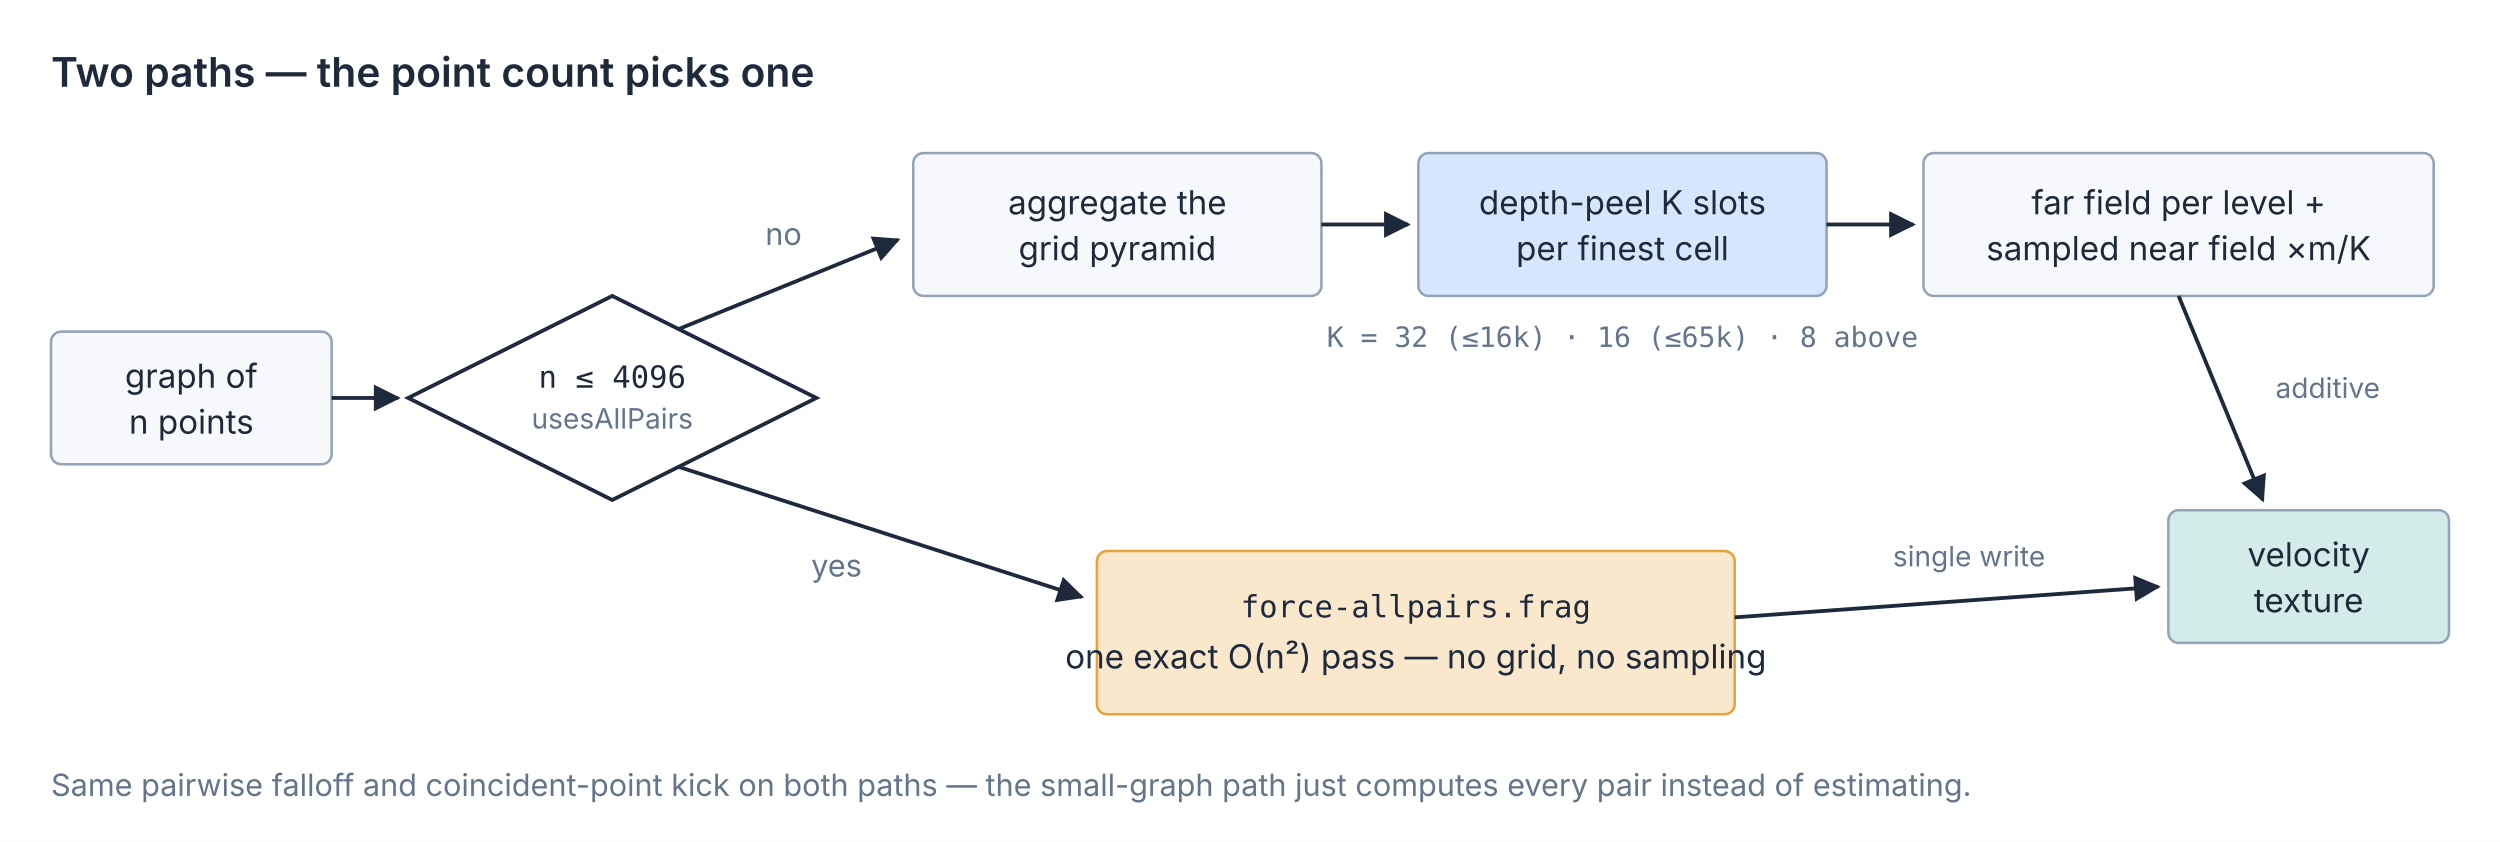
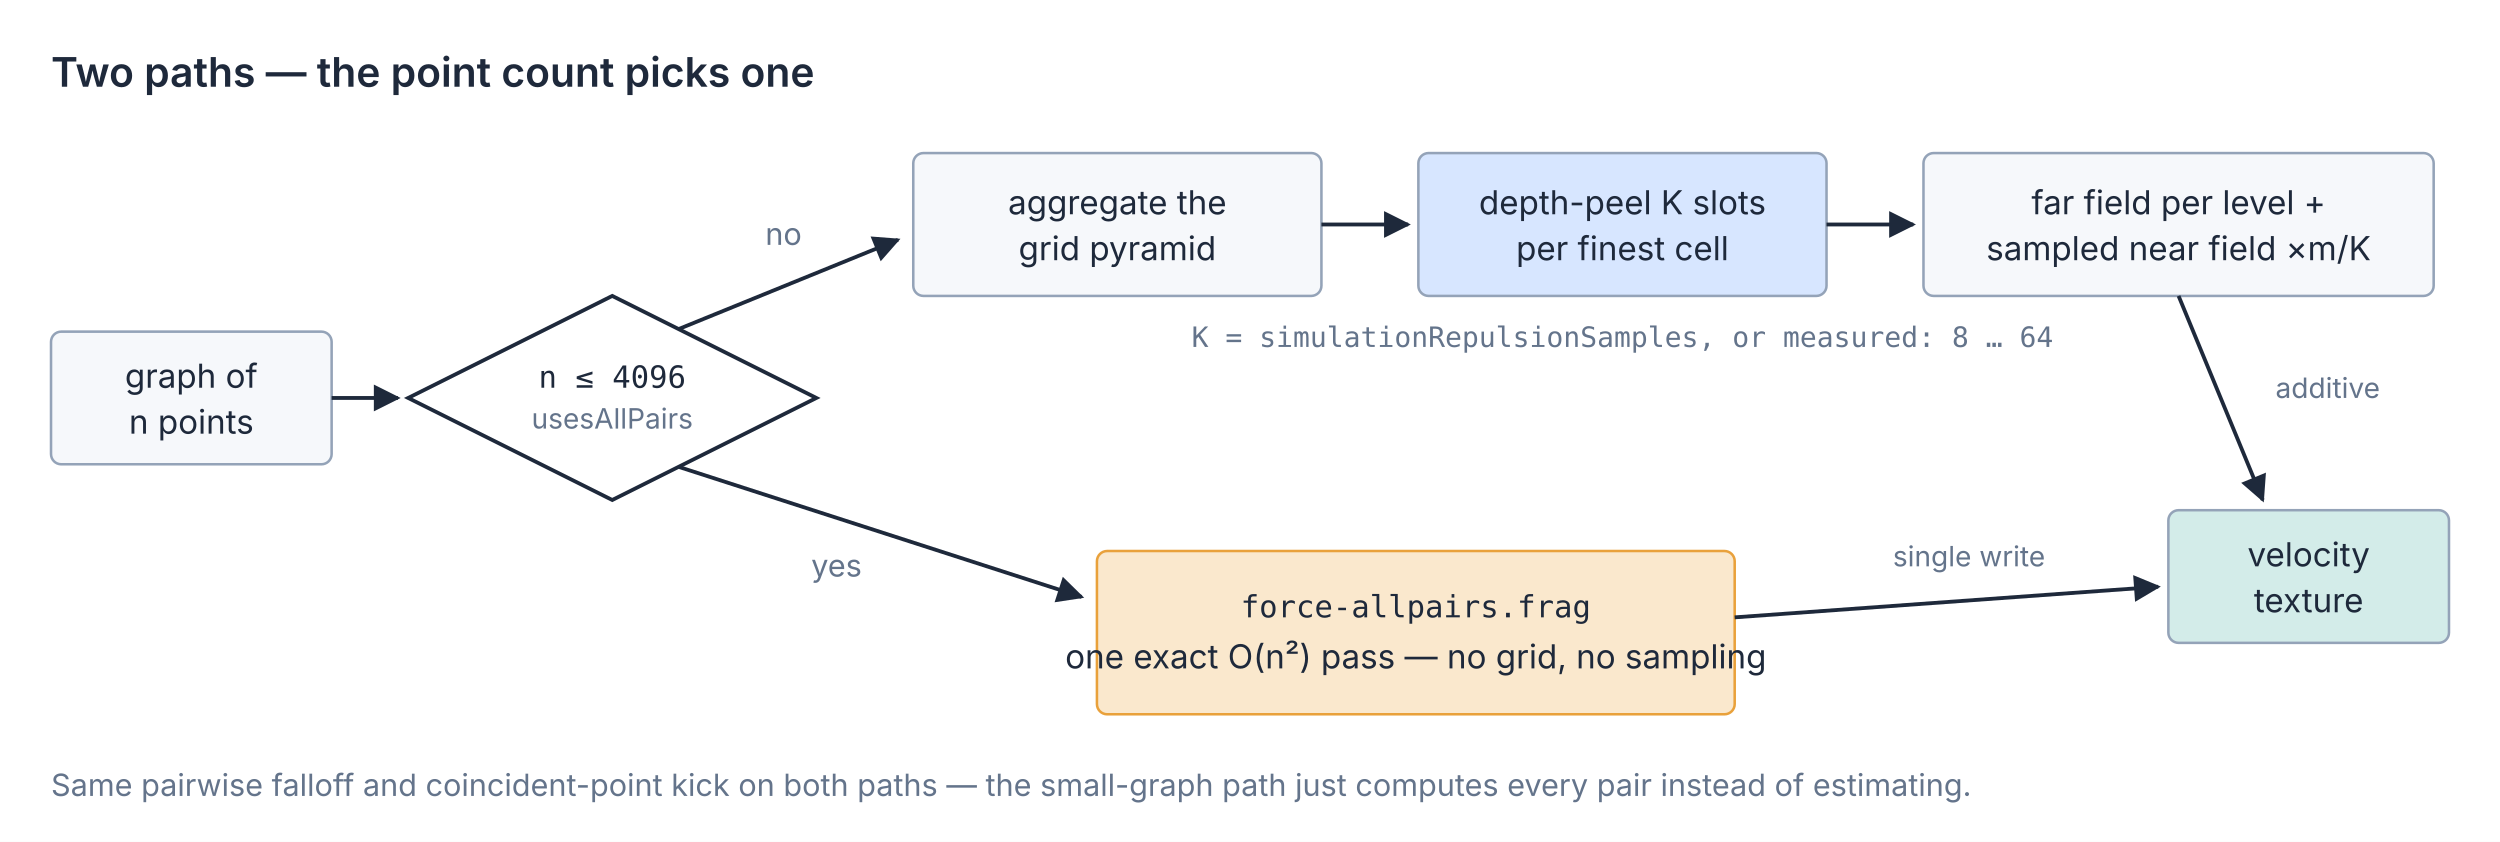
<svg xmlns="http://www.w3.org/2000/svg" width="980" height="330" viewBox="0 0 980 330">
  <defs>
    <marker id="arr" viewBox="0 0 10 10" refX="9" refY="5" markerWidth="7" markerHeight="7" orient="auto-start-reverse">
      <path d="M 0 0 L 10 5 L 0 10 z" fill="context-stroke" />
    </marker>
  </defs>
  <rect width="980" height="330" fill="#ffffff" />
  <text x="20" y="34" font-family="ui-sans-serif, system-ui, -apple-system, sans-serif" font-size="16" fill="#1e293b" text-anchor="start" font-weight="600">Two paths — the point count picks one</text>
  <rect x="20" y="130" width="110" height="52" fill="#f6f8fb" stroke="#94a3b8" rx="4" />
  <text x="75" y="152" font-family="ui-sans-serif, system-ui, -apple-system, sans-serif" font-size="13" fill="#1e293b" text-anchor="middle" font-weight="normal">graph of</text>
  <text x="75" y="170" font-family="ui-sans-serif, system-ui, -apple-system, sans-serif" font-size="13" fill="#1e293b" text-anchor="middle" font-weight="normal">n points</text>
  <polygon points="240,116 320,156 240,196 160,156" fill="#ffffff" stroke="#1e293b" stroke-width="1.5" />
  <text x="240" y="152" font-family="ui-monospace, SFMono-Regular, Menlo, monospace" font-size="12" fill="#1e293b" text-anchor="middle">n ≤ 4096</text>
  <text x="240" y="168" font-family="ui-sans-serif, system-ui, -apple-system, sans-serif" font-size="11" fill="#64748b" text-anchor="middle" font-weight="normal">usesAllPairs</text>
  <line x1="130.0" y1="156.0" x2="156.0" y2="156.0" stroke="#1e293b" stroke-width="1.5" marker-end="url(#arr)" />
  <line x1="266.0" y1="129.0" x2="352.0" y2="94.0" stroke="#1e293b" stroke-width="1.5" marker-end="url(#arr)" />
  <text x="300" y="96" font-family="ui-sans-serif, system-ui, -apple-system, sans-serif" font-size="12" fill="#64748b" text-anchor="start" font-weight="normal">no</text>
  <rect x="358" y="60" width="160" height="56" fill="#f6f8fb" stroke="#94a3b8" rx="4" />
  <text x="438" y="84" font-family="ui-sans-serif, system-ui, -apple-system, sans-serif" font-size="13" fill="#1e293b" text-anchor="middle" font-weight="normal">aggregate the</text>
  <text x="438" y="102" font-family="ui-sans-serif, system-ui, -apple-system, sans-serif" font-size="13" fill="#1e293b" text-anchor="middle" font-weight="normal">grid pyramid</text>
  <line x1="518.0" y1="88.0" x2="552.0" y2="88.0" stroke="#1e293b" stroke-width="1.5" marker-end="url(#arr)" />
  <rect x="556" y="60" width="160" height="56" fill="#d7e6ff" stroke="#94a3b8" rx="4" />
  <text x="636" y="84" font-family="ui-sans-serif, system-ui, -apple-system, sans-serif" font-size="13" fill="#1e293b" text-anchor="middle" font-weight="normal">depth-peel K slots</text>
  <text x="636" y="102" font-family="ui-sans-serif, system-ui, -apple-system, sans-serif" font-size="13" fill="#1e293b" text-anchor="middle" font-weight="normal">per finest cell</text>
-   <text x="636" y="136" font-family="ui-monospace, SFMono-Regular, Menlo, monospace" font-size="11" fill="#64748b" text-anchor="middle">K = 32 (≤16k) · 16 (≤65k) · 8 above</text>
+   <text x="636" y="136" font-family="ui-monospace, SFMono-Regular, Menlo, monospace" font-size="11" fill="#64748b" text-anchor="middle">K = simulationRepulsionSamples, or measured: 8 … 64</text>
  <line x1="716.0" y1="88.0" x2="750.0" y2="88.0" stroke="#1e293b" stroke-width="1.5" marker-end="url(#arr)" />
  <rect x="754" y="60" width="200" height="56" fill="#f6f8fb" stroke="#94a3b8" rx="4" />
  <text x="854" y="84" font-family="ui-sans-serif, system-ui, -apple-system, sans-serif" font-size="13" fill="#1e293b" text-anchor="middle" font-weight="normal">far field per level +</text>
  <text x="854" y="102" font-family="ui-sans-serif, system-ui, -apple-system, sans-serif" font-size="13" fill="#1e293b" text-anchor="middle" font-weight="normal">sampled near field ×m/K</text>
  <line x1="266.0" y1="183.0" x2="424.0" y2="234.0" stroke="#1e293b" stroke-width="1.5" marker-end="url(#arr)" />
  <text x="318" y="226" font-family="ui-sans-serif, system-ui, -apple-system, sans-serif" font-size="12" fill="#64748b" text-anchor="start" font-weight="normal">yes</text>
  <rect x="430" y="216" width="250" height="64" fill="#fae8cd" stroke="#e9a13b" rx="4" />
  <text x="555" y="242" font-family="ui-monospace, SFMono-Regular, Menlo, monospace" font-size="12" fill="#1e293b" text-anchor="middle">force-allpairs.frag</text>
  <text x="555" y="262" font-family="ui-sans-serif, system-ui, -apple-system, sans-serif" font-size="13" fill="#1e293b" text-anchor="middle" font-weight="normal">one exact O(n²) pass — no grid, no sampling</text>
  <rect x="850" y="200" width="110" height="52" fill="#d3ece9" stroke="#94a3b8" rx="4" />
  <text x="905" y="222" font-family="ui-sans-serif, system-ui, -apple-system, sans-serif" font-size="13" fill="#1e293b" text-anchor="middle" font-weight="normal">velocity</text>
  <text x="905" y="240" font-family="ui-sans-serif, system-ui, -apple-system, sans-serif" font-size="13" fill="#1e293b" text-anchor="middle" font-weight="normal">texture</text>
  <line x1="854.0" y1="116.0" x2="887.0" y2="196.0" stroke="#1e293b" stroke-width="1.5" marker-end="url(#arr)" />
  <text x="892" y="156" font-family="ui-sans-serif, system-ui, -apple-system, sans-serif" font-size="11" fill="#64748b" text-anchor="start" font-weight="normal">additive</text>
  <line x1="680.0" y1="242.0" x2="846.0" y2="230.0" stroke="#1e293b" stroke-width="1.5" marker-end="url(#arr)" />
  <text x="742" y="222" font-family="ui-sans-serif, system-ui, -apple-system, sans-serif" font-size="11" fill="#64748b" text-anchor="start" font-weight="normal">single write</text>
  <text x="20" y="312" font-family="ui-sans-serif, system-ui, -apple-system, sans-serif" font-size="12" fill="#64748b" text-anchor="start" font-weight="normal">Same pairwise falloff and coincident-point kick on both paths — the small-graph path just computes every pair instead of estimating.</text>
</svg>
